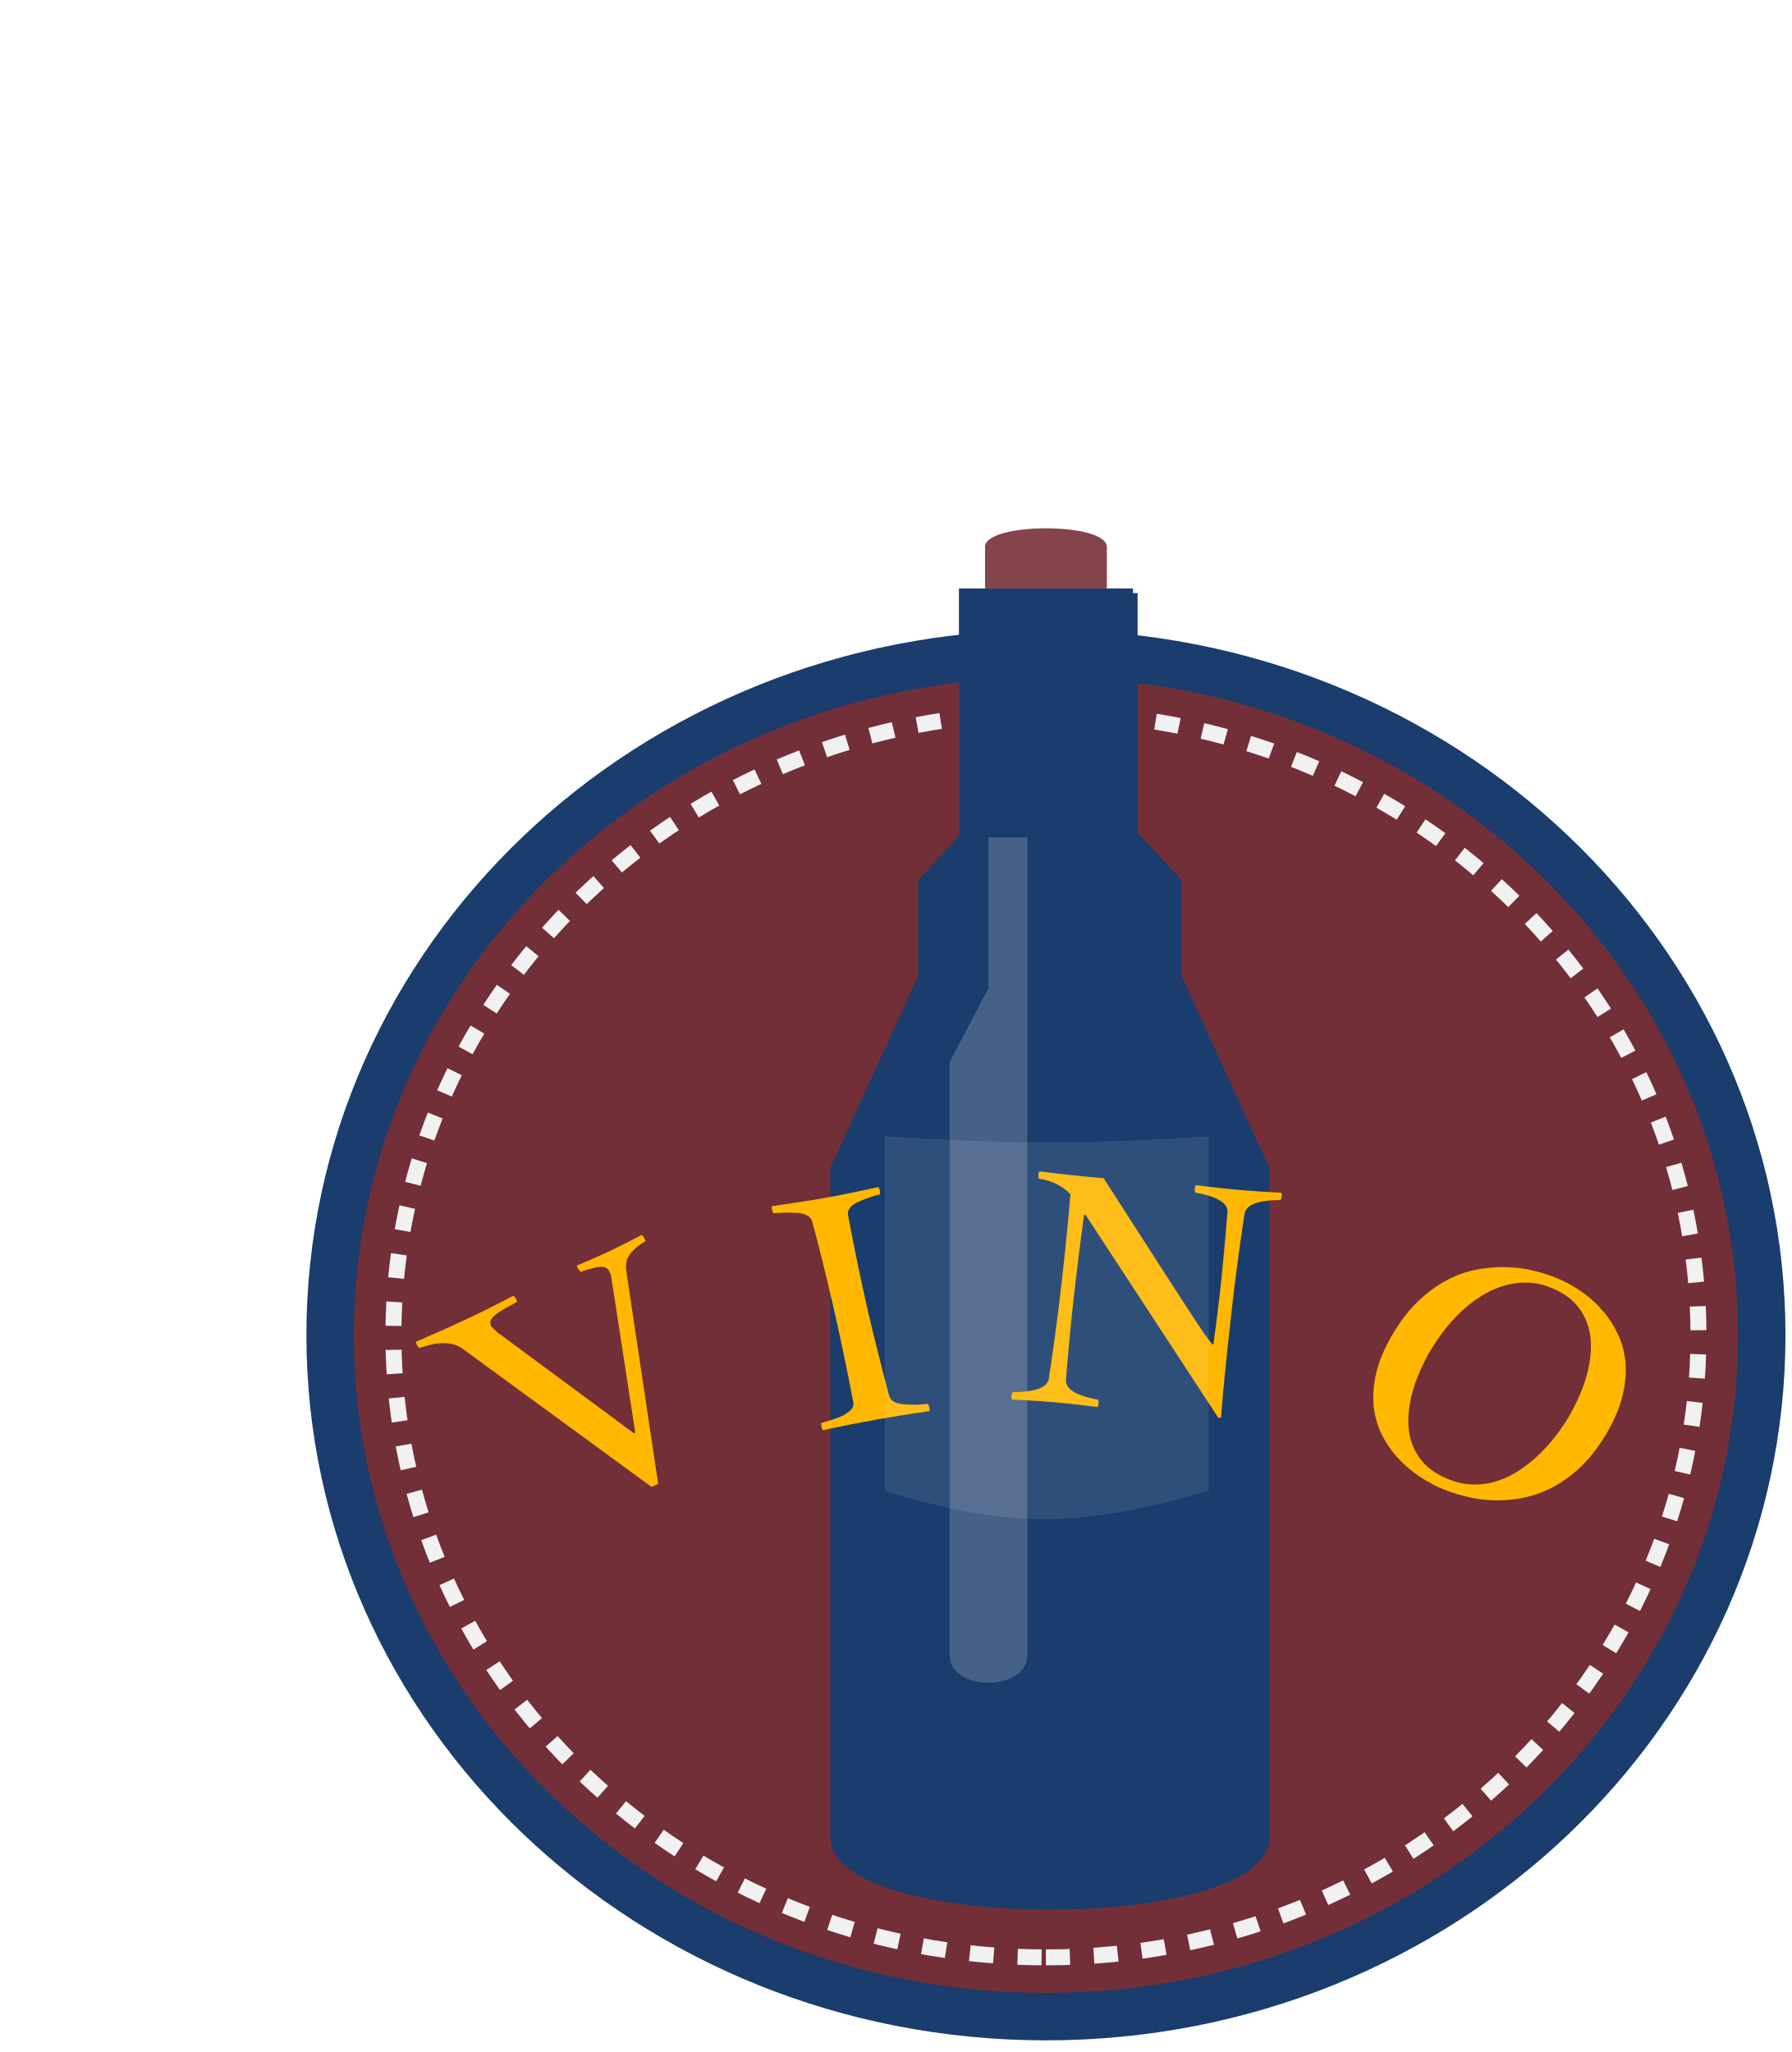
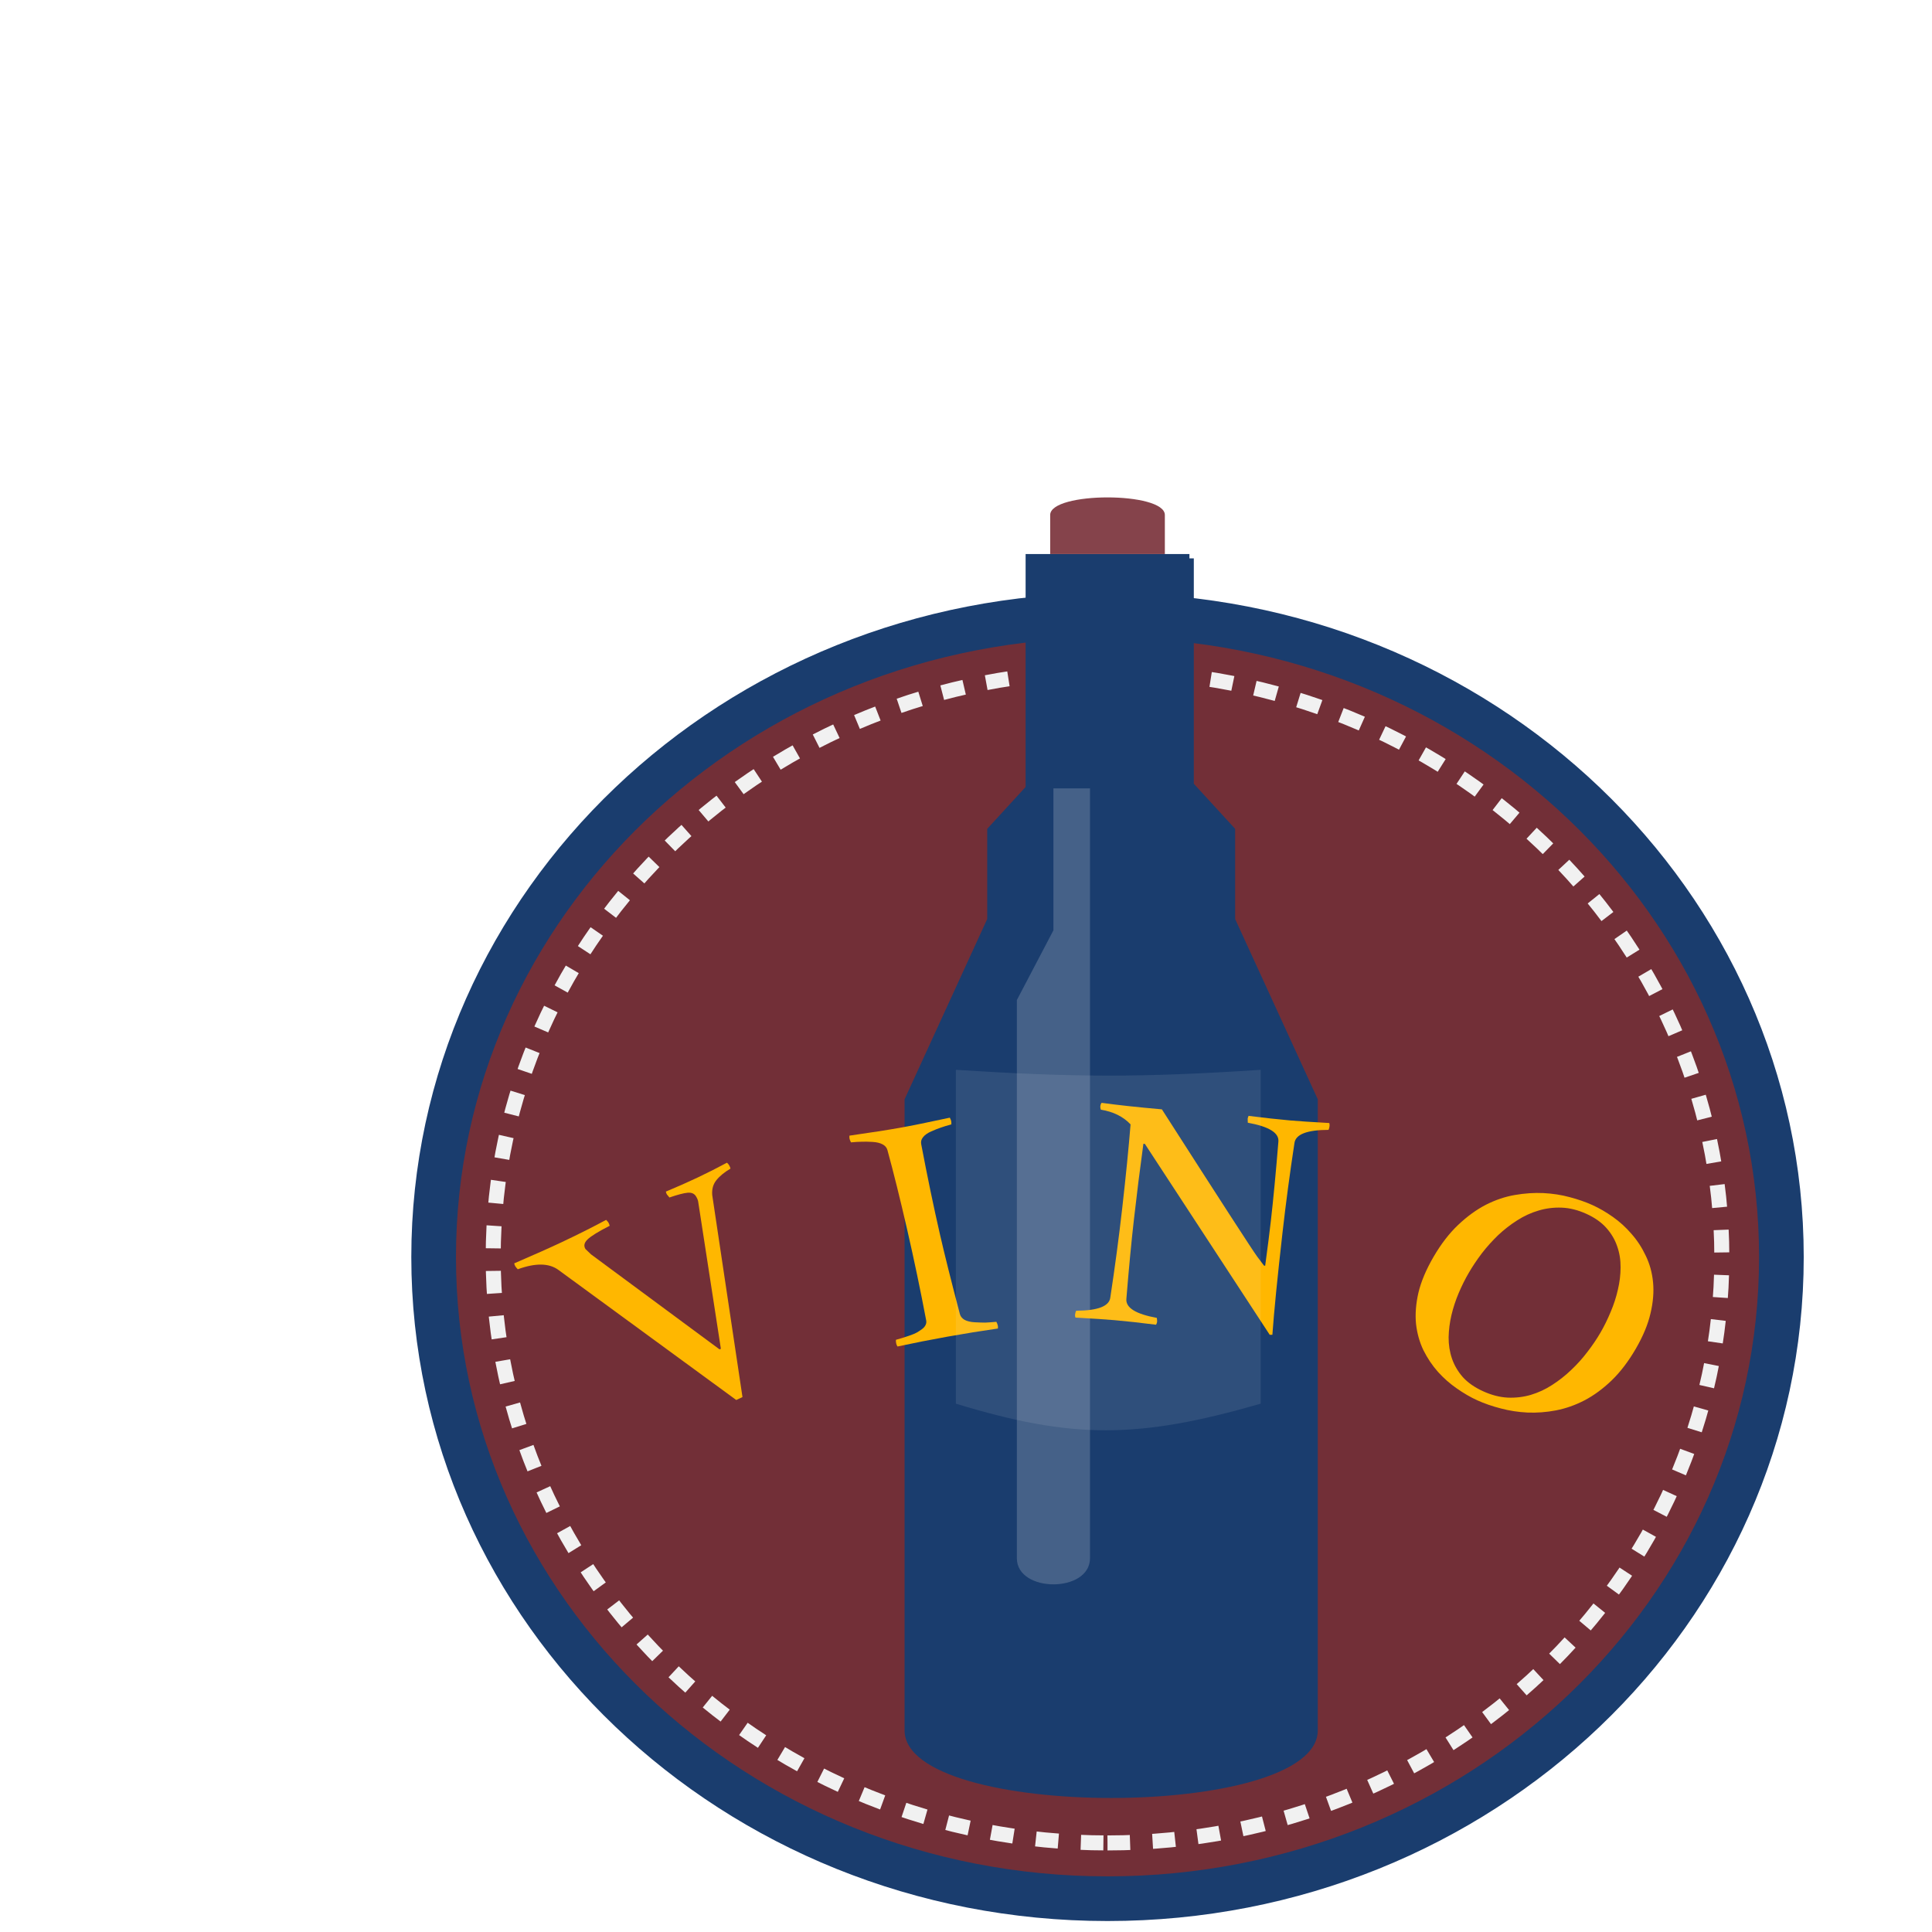
- <svg xmlns="http://www.w3.org/2000/svg" width="151" height="173" viewBox="0 0 151 173" fill="none">
+ <svg xmlns="http://www.w3.org/2000/svg" width="151" height="151" viewBox="0 0 151 173" fill="none">
  <path d="M148.514 112.563C148.514 144.207 121.589 170.018 88.172 170.018C54.755 170.018 27.83 144.207 27.83 112.563C27.83 80.92 54.755 55.108 88.172 55.108C121.589 55.108 148.514 80.92 148.514 112.563Z" fill="#722F37" stroke="#1A3D6E" stroke-width="4" />
  <path d="M88.172 165.024C118.552 165.024 143.18 141.536 143.18 112.563C143.18 83.59 118.552 60.103 88.172 60.103C57.792 60.103 33.164 83.59 33.164 112.563C33.164 141.536 57.792 165.024 88.172 165.024Z" stroke="#F1F1F1" stroke-width="1.344" stroke-dasharray="2.02 2.02" />
  <path d="M81.1 50V70.182L77.4 74.218V82.291L70 98.436V154.945C70 163.018 107 163.018 107 154.945V98.436L99.6 82.291V74.218L95.9 70.182V50H81.1Z" fill="#1A3D6E" />
  <path opacity="0.2" d="M83.329 67.685V83.303L80.054 89.55V139.528C80.054 142.651 86.604 142.651 86.604 139.528V67.685" fill="#F1F1F1" />
  <path d="M95.507 49.611H80.838V70.595H95.507V49.611Z" fill="#1A3D6E" />
  <path d="M83.038 46.114V49.611H93.306V46.114C93.306 44.015 83.038 44.015 83.038 46.114Z" fill="#85434B" />
  <path d="M35.044 113.128C36.868 112.342 38.293 111.706 39.321 111.22C40.815 110.513 42.133 109.85 43.275 109.233C43.379 109.338 43.445 109.412 43.472 109.457C43.522 109.54 43.563 109.641 43.595 109.76C42.569 110.284 41.907 110.694 41.608 110.989C41.312 111.274 41.251 111.558 41.423 111.842C41.427 111.85 41.596 112.011 41.929 112.325L53.432 120.83L53.55 120.774L51.518 107.599C51.498 107.464 51.433 107.307 51.324 107.128C51.175 106.881 50.926 106.772 50.578 106.802C50.229 106.832 49.685 106.975 48.944 107.229C48.812 107.079 48.735 106.986 48.713 106.949C48.676 106.889 48.647 106.806 48.624 106.702C49.671 106.264 50.606 105.85 51.428 105.461C52.33 105.035 53.217 104.586 54.092 104.114C54.178 104.189 54.239 104.256 54.275 104.316C54.347 104.436 54.393 104.544 54.411 104.642C53.85 104.975 53.426 105.324 53.139 105.691C52.856 106.046 52.735 106.484 52.775 107.004L55.485 125.099L54.928 125.363L38.999 113.711C38.16 113.098 36.948 113.079 35.364 113.656C35.251 113.536 35.178 113.45 35.147 113.397C35.101 113.323 35.067 113.233 35.044 113.128Z" fill="#FFB700" />
  <path d="M65.062 101.691C67.006 101.414 68.512 101.179 69.58 100.988C70.648 100.797 72.138 100.494 74.051 100.081C74.117 100.211 74.156 100.302 74.167 100.353C74.189 100.447 74.196 100.556 74.189 100.682C73.801 100.787 73.487 100.883 73.247 100.97C73.013 101.048 72.726 101.161 72.384 101.311C72.05 101.46 71.807 101.632 71.655 101.828C71.501 102.016 71.445 102.221 71.487 102.444C72.04 105.363 72.603 108.071 73.176 110.569C73.595 112.394 74.187 114.76 74.952 117.667C75.012 117.888 75.155 118.062 75.381 118.19C75.606 118.309 75.904 118.38 76.277 118.402C76.658 118.422 76.974 118.432 77.225 118.432C77.483 118.421 77.813 118.398 78.217 118.361C78.275 118.457 78.319 118.569 78.348 118.697C78.364 118.765 78.366 118.853 78.355 118.962C76.88 119.173 75.376 119.416 73.843 119.69C72.293 119.968 70.801 120.262 69.366 120.572C69.308 120.476 69.271 120.394 69.256 120.325C69.222 120.181 69.213 120.062 69.228 119.971C69.481 119.899 69.682 119.841 69.833 119.796C69.984 119.751 70.189 119.683 70.446 119.593C70.712 119.501 70.92 119.415 71.072 119.334C71.231 119.244 71.391 119.14 71.552 119.022C71.713 118.904 71.823 118.778 71.882 118.643C71.949 118.507 71.965 118.362 71.93 118.209C71.421 115.522 70.856 112.822 70.234 110.111C69.6 107.349 69.01 104.974 68.465 102.985C68.405 102.765 68.263 102.595 68.039 102.476C67.812 102.348 67.508 102.274 67.127 102.253C66.754 102.231 66.439 102.225 66.182 102.236C65.931 102.237 65.604 102.255 65.2 102.292C65.13 102.145 65.088 102.041 65.075 101.982C65.055 101.896 65.051 101.8 65.062 101.691Z" fill="#FFB700" />
  <path d="M87.643 98.753C89.064 98.95 90.864 99.144 93.042 99.337C98.328 107.584 101.173 111.98 101.577 112.525C101.983 113.062 102.186 113.33 102.186 113.33L102.29 113.339C102.515 111.673 102.685 110.332 102.8 109.315C103.028 107.307 103.252 104.944 103.473 102.224C103.544 101.441 102.632 100.877 100.734 100.533C100.721 100.339 100.717 100.22 100.722 100.176C100.73 100.107 100.757 100.021 100.804 99.92C102.201 100.097 103.44 100.233 104.52 100.329C105.217 100.391 106.388 100.468 108.032 100.561C108.055 100.668 108.062 100.757 108.054 100.826C108.038 100.966 108.008 101.081 107.962 101.174C106.034 101.178 105.017 101.571 104.911 102.352C104.497 105.063 104.141 107.74 103.841 110.382C103.382 114.423 103.08 117.469 102.935 119.52L102.697 119.525L91.516 102.428L91.385 102.417C91.077 104.663 90.793 106.934 90.533 109.228C90.304 111.245 90.08 113.604 89.861 116.306C89.789 117.098 90.697 117.666 92.585 118.009C92.612 118.161 92.62 118.28 92.611 118.367C92.601 118.454 92.569 118.539 92.516 118.622C91.136 118.447 89.902 118.311 88.813 118.215C88.116 118.153 86.945 118.075 85.301 117.982C85.267 117.892 85.255 117.803 85.265 117.716C85.282 117.568 85.317 117.453 85.371 117.37C87.317 117.358 88.335 116.961 88.423 116.179C88.836 113.476 89.192 110.804 89.492 108.162C89.818 105.293 90.066 102.8 90.236 100.682C89.576 99.983 88.688 99.544 87.573 99.366C87.534 99.248 87.519 99.146 87.529 99.059C87.544 98.929 87.582 98.827 87.643 98.753Z" fill="#FFB700" />
  <path d="M131.59 107.905C132.204 108.184 132.813 108.537 133.42 108.966C134.034 109.398 134.591 109.904 135.089 110.485C135.599 111.061 136.025 111.713 136.367 112.442C136.72 113.167 136.939 113.959 137.022 114.819C137.106 115.679 137.03 116.605 136.795 117.598C136.567 118.594 136.126 119.655 135.471 120.782C134.811 121.916 134.09 122.86 133.309 123.614C132.532 124.36 131.724 124.953 130.883 125.394C130.048 125.826 129.193 126.127 128.32 126.294C127.46 126.457 126.612 126.521 125.777 126.486C124.954 126.446 124.159 126.324 123.392 126.119C122.621 125.922 121.917 125.678 121.28 125.389C120.675 125.114 120.065 124.76 119.45 124.328C118.839 123.907 118.277 123.412 117.762 122.843C117.251 122.267 116.817 121.62 116.459 120.903C116.113 120.182 115.892 119.393 115.796 118.537C115.713 117.677 115.785 116.749 116.012 115.753C116.252 114.753 116.701 113.686 117.361 112.552C118.039 111.388 118.779 110.428 119.58 109.674C120.386 108.912 121.213 108.313 122.061 107.876C122.917 107.443 123.781 107.152 124.653 107.004C125.538 106.851 126.391 106.795 127.214 106.834C128.045 106.877 128.83 106.999 129.568 107.201C130.319 107.399 130.993 107.634 131.59 107.905ZM131.056 108.695C130.307 108.354 129.574 108.169 128.856 108.139C128.138 108.11 127.444 108.196 126.773 108.397C126.106 108.591 125.467 108.884 124.857 109.276C124.25 109.66 123.68 110.104 123.146 110.606C122.62 111.113 122.132 111.656 121.684 112.236C121.243 112.82 120.854 113.403 120.515 113.985C120.189 114.545 119.89 115.145 119.618 115.786C119.346 116.427 119.13 117.084 118.97 117.757C118.814 118.422 118.729 119.086 118.716 119.749C118.711 120.416 118.81 121.049 119.015 121.649C119.22 122.249 119.543 122.802 119.983 123.308C120.436 123.81 121.045 124.235 121.809 124.582C122.558 124.923 123.289 125.111 124.002 125.149C124.72 125.179 125.412 125.097 126.079 124.902C126.75 124.701 127.385 124.406 127.983 124.018C128.594 123.627 129.16 123.181 129.682 122.682C130.216 122.18 130.701 121.64 131.137 121.064C131.581 120.491 131.971 119.918 132.305 119.343C132.644 118.761 132.95 118.14 133.223 117.48C133.504 116.824 133.721 116.158 133.873 115.481C134.033 114.808 134.113 114.142 134.114 113.483C134.12 112.816 134.018 112.187 133.808 111.595C133.604 110.995 133.279 110.446 132.834 109.947C132.389 109.449 131.796 109.031 131.056 108.695Z" fill="#FFB700" />
  <path opacity="0.1" d="M101.889 95.797C91.23 96.495 85.218 96.477 74.595 95.797V125.693C85.047 128.876 90.885 128.861 101.889 125.693V95.797Z" fill="#F1F1F1" />
</svg>
